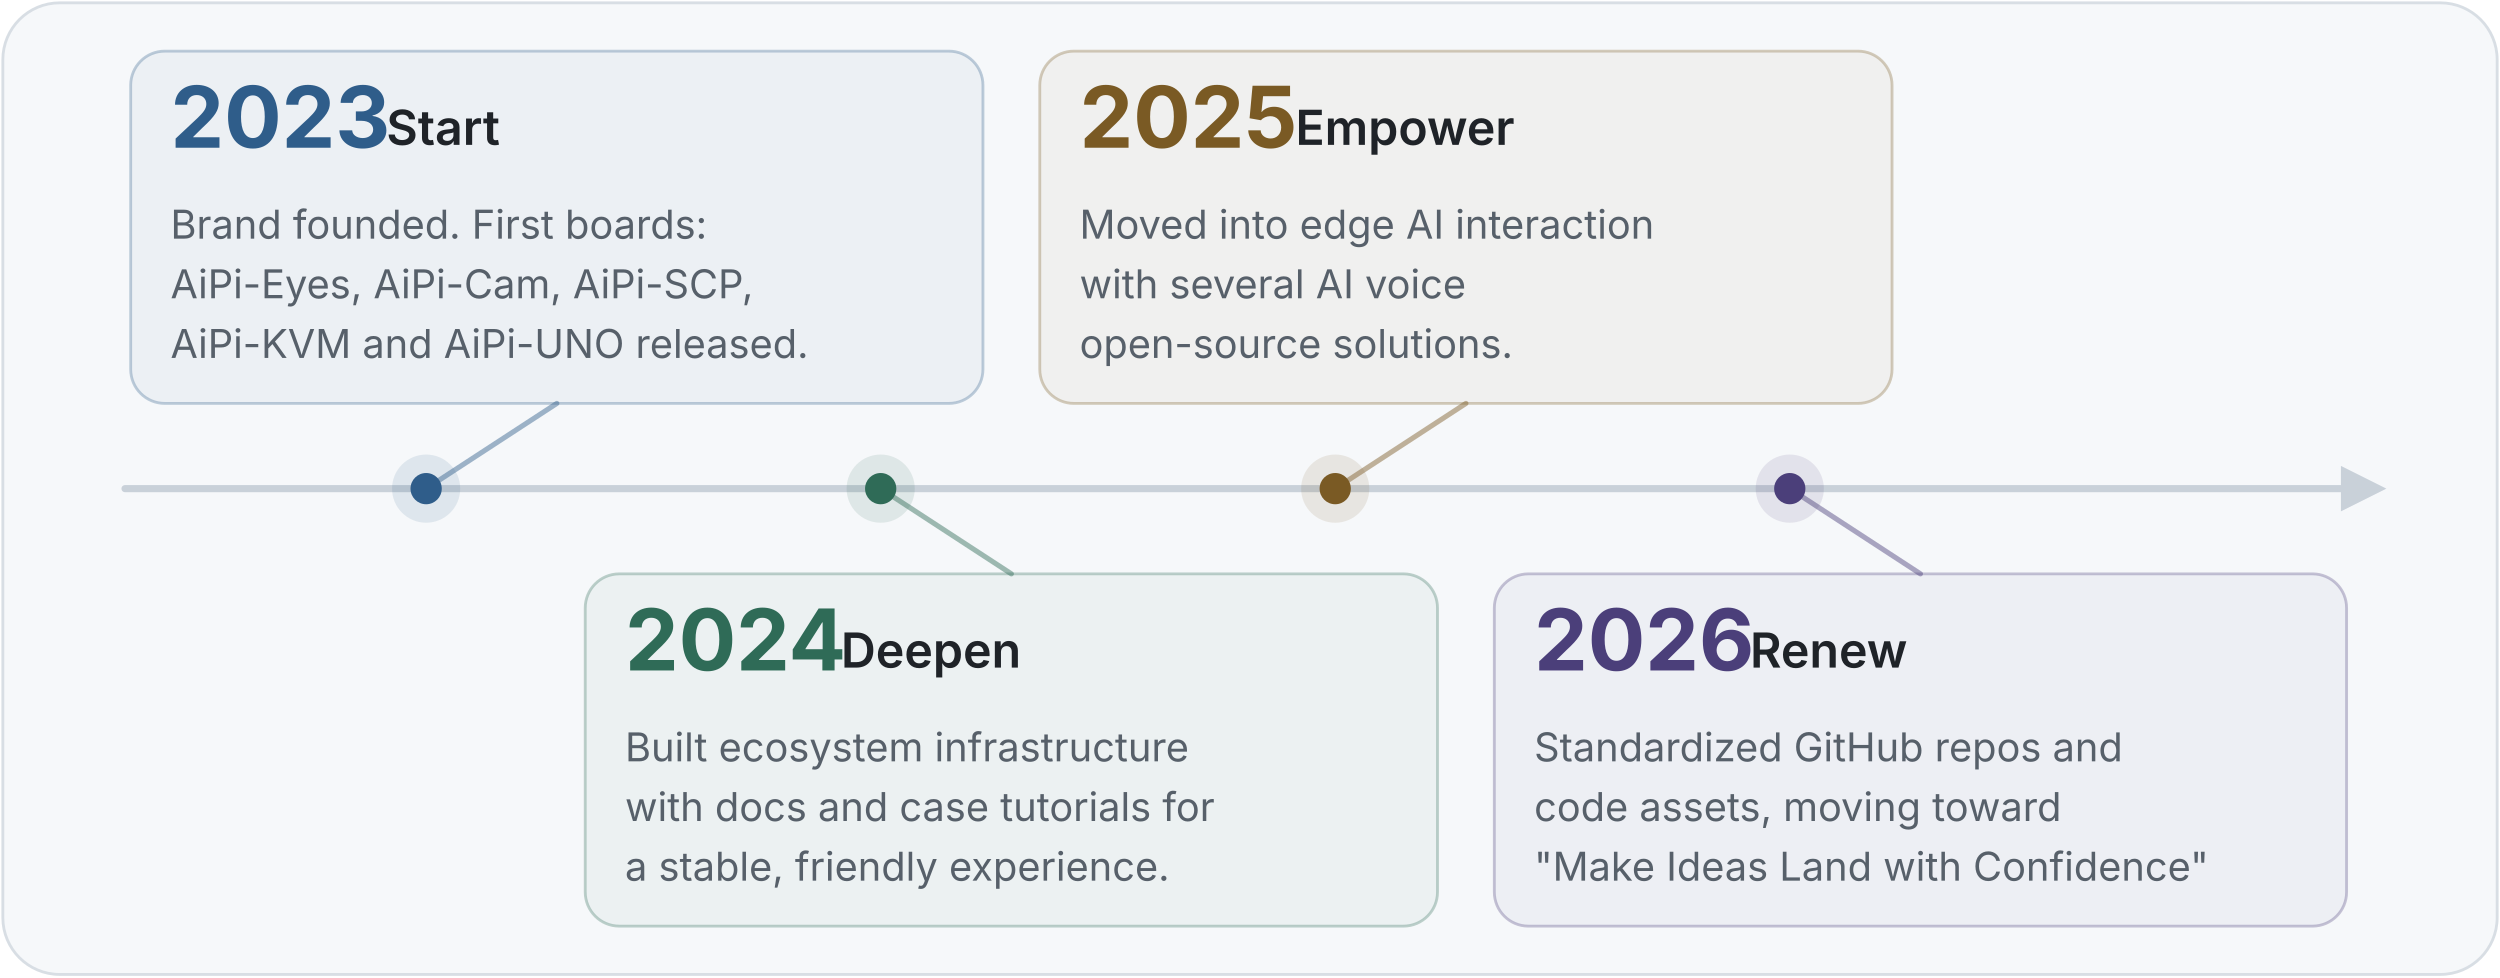
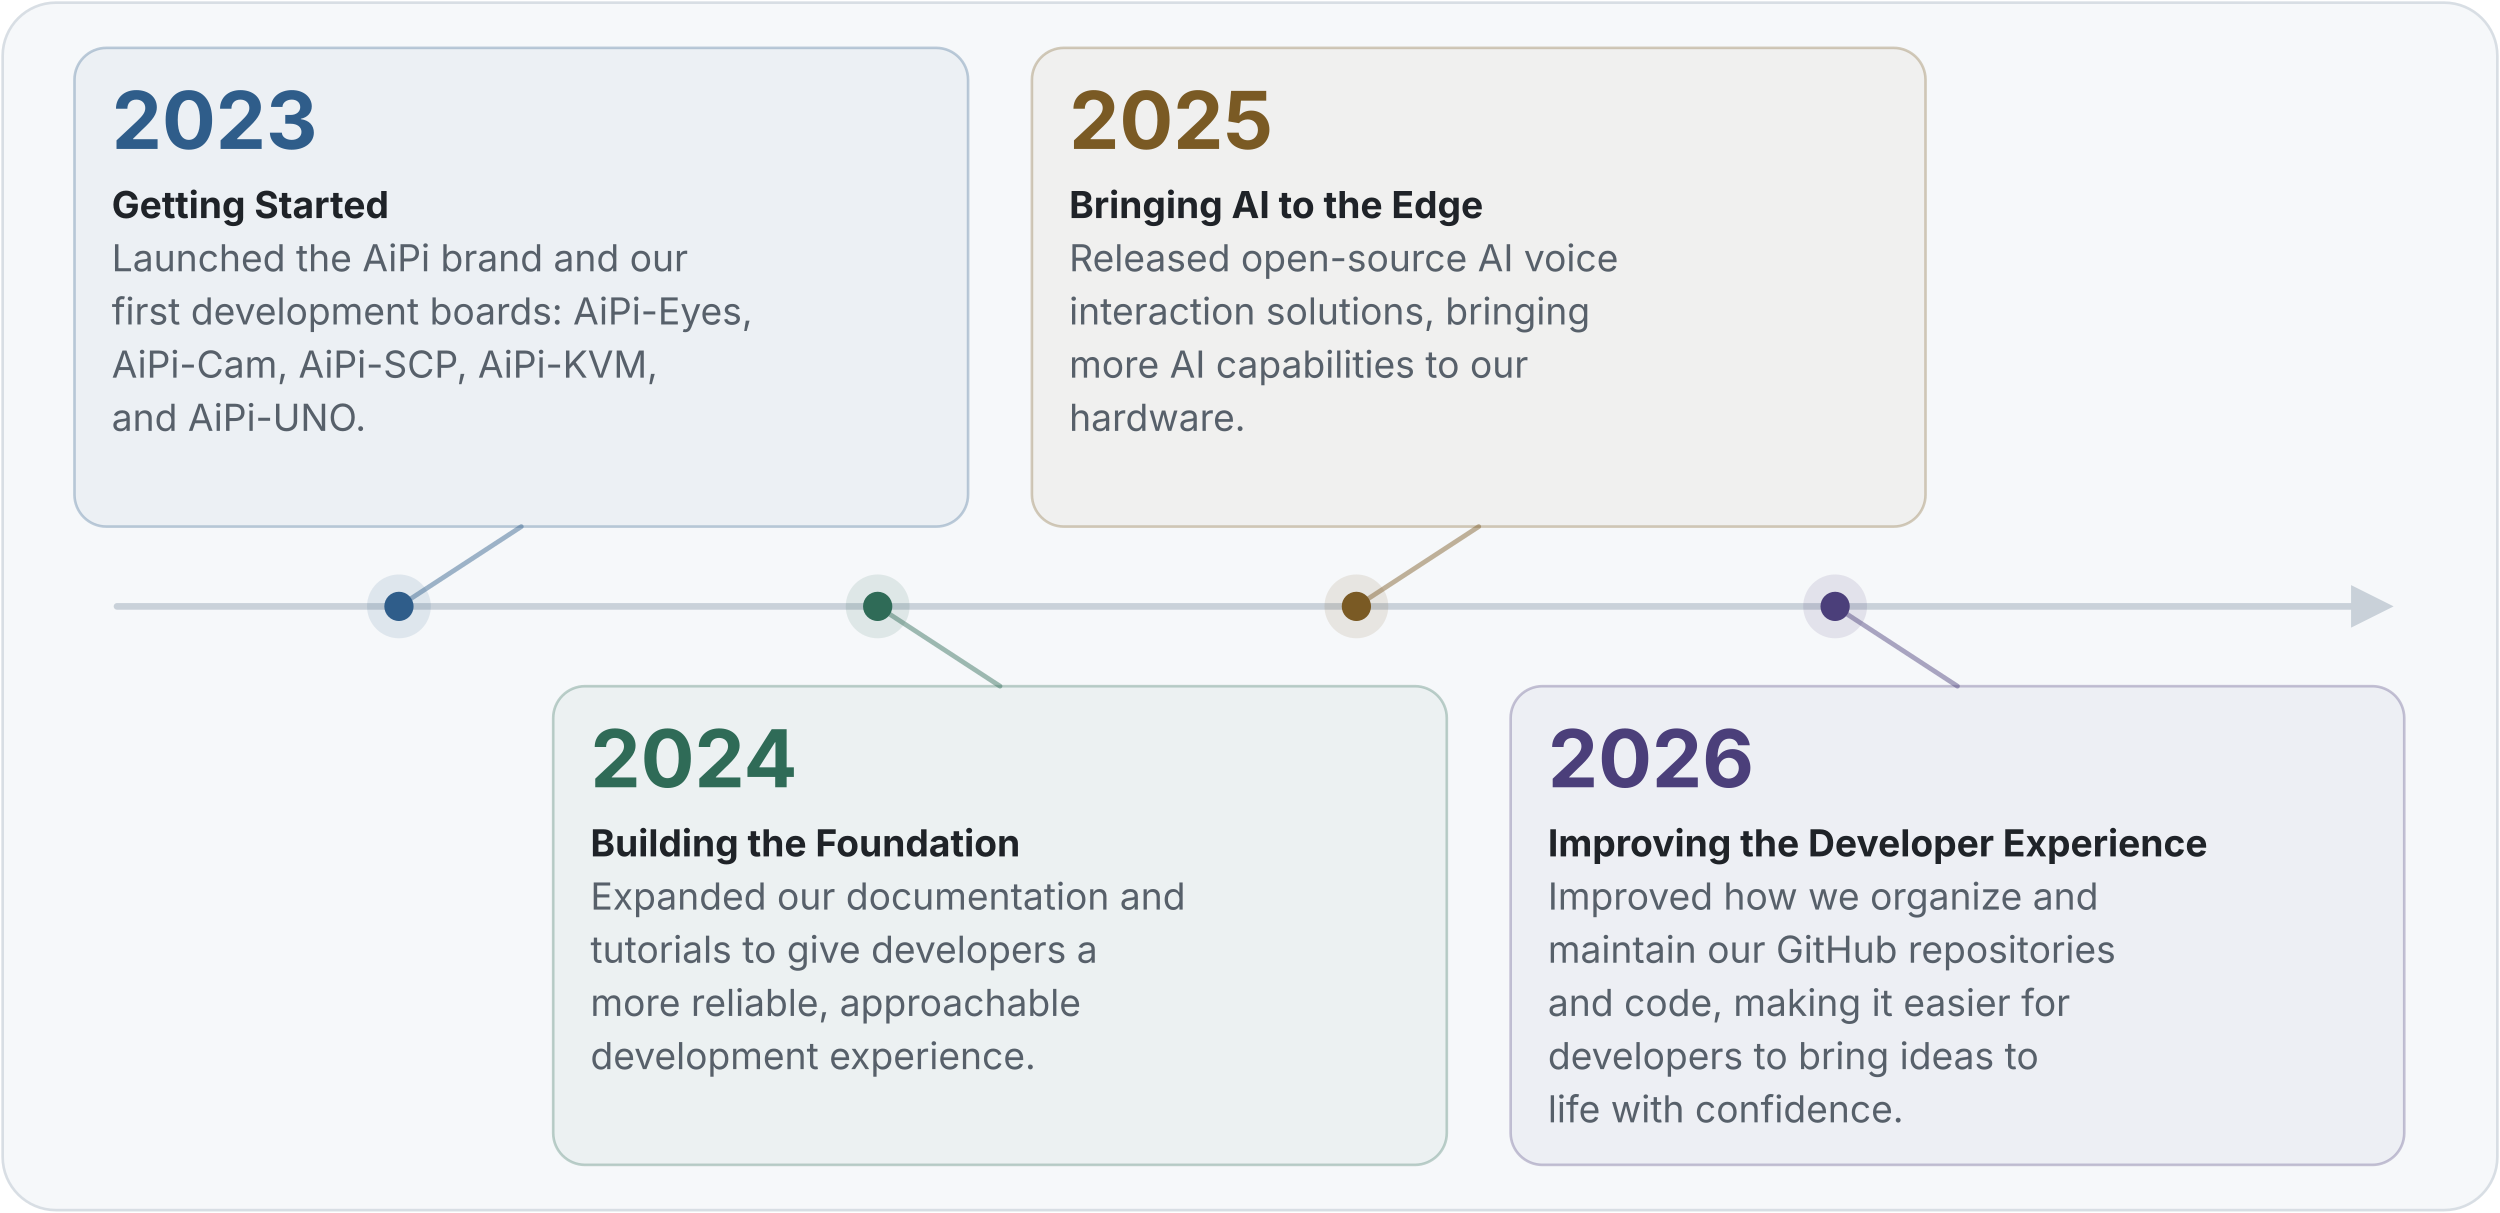
- <svg xmlns="http://www.w3.org/2000/svg" width="880" height="344" viewBox="0 0 880 344" role="img" aria-label="AiPi team milestone timeline">
-   <rect x="1" y="1" width="878" height="342" rx="20" fill="#f6f8fa" stroke="#d8dee4" />
-   <line x1="44" y1="172" x2="824" y2="172" stroke="#c9d1d9" stroke-width="2.5" stroke-linecap="round" />
-   <path d="M824 164 L840 172 L824 180 Z" fill="#c9d1d9" />
-   <line x1="150.0" y1="172" x2="196.0" y2="142" stroke="#2f5d8a" stroke-opacity="0.45" stroke-width="1.8" stroke-linecap="round" />
-   <circle cx="150.0" cy="172" r="12" fill="#2f5d8a" fill-opacity="0.12" />
-   <circle cx="150.0" cy="172" r="5.5" fill="#2f5d8a" />
-   <rect x="46.0" y="18" width="300" height="124" rx="12" fill="#2f5d8a" fill-opacity="0.05" stroke="#2f5d8a" stroke-opacity="0.30" />
-   <text x="60.0" y="52" font-family="Inter, 'Noto Sans SC', 'PingFang SC', 'Microsoft YaHei', system-ui, sans-serif" font-size="30" font-weight="700" fill="#2f5d8a">2023</text>
-   <text x="136.0" y="51" font-family="Inter, 'Noto Sans SC', 'PingFang SC', 'Microsoft YaHei', system-ui, sans-serif" font-size="17" font-weight="600" fill="#1f2328">Start</text>
-   <text x="60.0" y="84" font-family="Inter, 'Noto Sans SC', 'PingFang SC', 'Microsoft YaHei', system-ui, sans-serif" font-size="14" fill="#57606a">Brand founded. First boards:</text>
-   <text x="60.0" y="105" font-family="Inter, 'Noto Sans SC', 'PingFang SC', 'Microsoft YaHei', system-ui, sans-serif" font-size="14" fill="#57606a">AiPi-Eyes, AiPi-Cam, AiPi-SCP,</text>
-   <text x="60.0" y="126" font-family="Inter, 'Noto Sans SC', 'PingFang SC', 'Microsoft YaHei', system-ui, sans-serif" font-size="14" fill="#57606a">AiPi-KVM and AiPi-UNO released.</text>
-   <line x1="310.0" y1="172" x2="356.0" y2="202" stroke="#2f6b57" stroke-opacity="0.45" stroke-width="1.8" stroke-linecap="round" />
-   <circle cx="310.0" cy="172" r="12" fill="#2f6b57" fill-opacity="0.12" />
-   <circle cx="310.0" cy="172" r="5.5" fill="#2f6b57" />
-   <rect x="206.0" y="202" width="300" height="124" rx="12" fill="#2f6b57" fill-opacity="0.05" stroke="#2f6b57" stroke-opacity="0.30" />
-   <text x="220.0" y="236" font-family="Inter, 'Noto Sans SC', 'PingFang SC', 'Microsoft YaHei', system-ui, sans-serif" font-size="30" font-weight="700" fill="#2f6b57">2024</text>
-   <text x="296.0" y="235" font-family="Inter, 'Noto Sans SC', 'PingFang SC', 'Microsoft YaHei', system-ui, sans-serif" font-size="17" font-weight="600" fill="#1f2328">Deepen</text>
-   <text x="220.0" y="268" font-family="Inter, 'Noto Sans SC', 'PingFang SC', 'Microsoft YaHei', system-ui, sans-serif" font-size="14" fill="#57606a">Built ecosystem infrastructure</text>
-   <text x="220.0" y="289" font-family="Inter, 'Noto Sans SC', 'PingFang SC', 'Microsoft YaHei', system-ui, sans-serif" font-size="14" fill="#57606a">with docs and case tutorials for</text>
-   <text x="220.0" y="310" font-family="Inter, 'Noto Sans SC', 'PingFang SC', 'Microsoft YaHei', system-ui, sans-serif" font-size="14" fill="#57606a">a stable, friendly experience.</text>
-   <line x1="470.0" y1="172" x2="516.0" y2="142" stroke="#7a5a24" stroke-opacity="0.45" stroke-width="1.8" stroke-linecap="round" />
-   <circle cx="470.0" cy="172" r="12" fill="#7a5a24" fill-opacity="0.12" />
-   <circle cx="470.0" cy="172" r="5.5" fill="#7a5a24" />
-   <rect x="366.0" y="18" width="300" height="124" rx="12" fill="#7a5a24" fill-opacity="0.05" stroke="#7a5a24" stroke-opacity="0.30" />
-   <text x="380.0" y="52" font-family="Inter, 'Noto Sans SC', 'PingFang SC', 'Microsoft YaHei', system-ui, sans-serif" font-size="30" font-weight="700" fill="#7a5a24">2025</text>
-   <text x="456.0" y="51" font-family="Inter, 'Noto Sans SC', 'PingFang SC', 'Microsoft YaHei', system-ui, sans-serif" font-size="17" font-weight="600" fill="#1f2328">Empower</text>
-   <text x="380.0" y="84" font-family="Inter, 'Noto Sans SC', 'PingFang SC', 'Microsoft YaHei', system-ui, sans-serif" font-size="14" fill="#57606a">Moved into edge AI interaction</text>
-   <text x="380.0" y="105" font-family="Inter, 'Noto Sans SC', 'PingFang SC', 'Microsoft YaHei', system-ui, sans-serif" font-size="14" fill="#57606a">with several AI voice</text>
-   <text x="380.0" y="126" font-family="Inter, 'Noto Sans SC', 'PingFang SC', 'Microsoft YaHei', system-ui, sans-serif" font-size="14" fill="#57606a">open-source solutions.</text>
-   <line x1="630.0" y1="172" x2="676.0" y2="202" stroke="#4b3f7a" stroke-opacity="0.45" stroke-width="1.8" stroke-linecap="round" />
-   <circle cx="630.0" cy="172" r="12" fill="#4b3f7a" fill-opacity="0.12" />
-   <circle cx="630.0" cy="172" r="5.5" fill="#4b3f7a" />
-   <rect x="526.0" y="202" width="300" height="124" rx="12" fill="#4b3f7a" fill-opacity="0.05" stroke="#4b3f7a" stroke-opacity="0.30" />
-   <text x="540.0" y="236" font-family="Inter, 'Noto Sans SC', 'PingFang SC', 'Microsoft YaHei', system-ui, sans-serif" font-size="30" font-weight="700" fill="#4b3f7a">2026</text>
-   <text x="616.0" y="235" font-family="Inter, 'Noto Sans SC', 'PingFang SC', 'Microsoft YaHei', system-ui, sans-serif" font-size="17" font-weight="600" fill="#1f2328">Renew</text>
-   <text x="540.0" y="268" font-family="Inter, 'Noto Sans SC', 'PingFang SC', 'Microsoft YaHei', system-ui, sans-serif" font-size="14" fill="#57606a">Standardized GitHub repos and</text>
-   <text x="540.0" y="289" font-family="Inter, 'Noto Sans SC', 'PingFang SC', 'Microsoft YaHei', system-ui, sans-serif" font-size="14" fill="#57606a">code assets, moving toward</text>
-   <text x="540.0" y="310" font-family="Inter, 'Noto Sans SC', 'PingFang SC', 'Microsoft YaHei', system-ui, sans-serif" font-size="14" fill="#57606a">"Make Ideas Land with Confidence"</text>
+ <svg xmlns="http://www.w3.org/2000/svg" width="940" height="456" viewBox="0 0 940 456" role="img" aria-label="AiPi team milestone timeline">
+   <rect x="1" y="1" width="938" height="454" rx="20" fill="#f6f8fa" stroke="#d8dee4" />
+   <line x1="44" y1="228" x2="884" y2="228" stroke="#c9d1d9" stroke-width="2.5" stroke-linecap="round" />
+   <path d="M884 220 L900 228 L884 236 Z" fill="#c9d1d9" />
+   <line x1="150.0" y1="228" x2="196.0" y2="198" stroke="#2f5d8a" stroke-opacity="0.45" stroke-width="1.8" stroke-linecap="round" />
+   <circle cx="150.0" cy="228" r="12" fill="#2f5d8a" fill-opacity="0.12" />
+   <circle cx="150.0" cy="228" r="5.5" fill="#2f5d8a" />
+   <rect x="28.0" y="18" width="336" height="180" rx="12" fill="#2f5d8a" fill-opacity="0.05" stroke="#2f5d8a" stroke-opacity="0.30" />
+   <text x="42.0" y="56" font-family="Inter, 'Noto Sans SC', 'PingFang SC', 'Microsoft YaHei', system-ui, sans-serif" font-size="30" font-weight="700" fill="#2f5d8a">2023</text>
+   <text x="42.0" y="82" font-family="Inter, 'Noto Sans SC', 'PingFang SC', 'Microsoft YaHei', system-ui, sans-serif" font-size="14" font-weight="700" fill="#1f2328">Getting Started</text>
+   <text x="42.0" y="102" font-family="Inter, 'Noto Sans SC', 'PingFang SC', 'Microsoft YaHei', system-ui, sans-serif" font-size="14" fill="#57606a">Launched the AiPi brand and our</text>
+   <text x="42.0" y="122" font-family="Inter, 'Noto Sans SC', 'PingFang SC', 'Microsoft YaHei', system-ui, sans-serif" font-size="14" fill="#57606a">first development boards: AiPi-Eyes,</text>
+   <text x="42.0" y="142" font-family="Inter, 'Noto Sans SC', 'PingFang SC', 'Microsoft YaHei', system-ui, sans-serif" font-size="14" fill="#57606a">AiPi-Cam, AiPi-SCP, AiPi-KVM,</text>
+   <text x="42.0" y="162" font-family="Inter, 'Noto Sans SC', 'PingFang SC', 'Microsoft YaHei', system-ui, sans-serif" font-size="14" fill="#57606a">and AiPi-UNO.</text>
+   <line x1="330.0" y1="228" x2="376.0" y2="258" stroke="#2f6b57" stroke-opacity="0.45" stroke-width="1.8" stroke-linecap="round" />
+   <circle cx="330.0" cy="228" r="12" fill="#2f6b57" fill-opacity="0.12" />
+   <circle cx="330.0" cy="228" r="5.5" fill="#2f6b57" />
+   <rect x="208.0" y="258" width="336" height="180" rx="12" fill="#2f6b57" fill-opacity="0.05" stroke="#2f6b57" stroke-opacity="0.30" />
+   <text x="222.0" y="296" font-family="Inter, 'Noto Sans SC', 'PingFang SC', 'Microsoft YaHei', system-ui, sans-serif" font-size="30" font-weight="700" fill="#2f6b57">2024</text>
+   <text x="222.0" y="322" font-family="Inter, 'Noto Sans SC', 'PingFang SC', 'Microsoft YaHei', system-ui, sans-serif" font-size="14" font-weight="700" fill="#1f2328">Building the Foundation</text>
+   <text x="222.0" y="342" font-family="Inter, 'Noto Sans SC', 'PingFang SC', 'Microsoft YaHei', system-ui, sans-serif" font-size="14" fill="#57606a">Expanded our documentation and</text>
+   <text x="222.0" y="362" font-family="Inter, 'Noto Sans SC', 'PingFang SC', 'Microsoft YaHei', system-ui, sans-serif" font-size="14" fill="#57606a">tutorials to give developers a</text>
+   <text x="222.0" y="382" font-family="Inter, 'Noto Sans SC', 'PingFang SC', 'Microsoft YaHei', system-ui, sans-serif" font-size="14" fill="#57606a">more reliable, approachable</text>
+   <text x="222.0" y="402" font-family="Inter, 'Noto Sans SC', 'PingFang SC', 'Microsoft YaHei', system-ui, sans-serif" font-size="14" fill="#57606a">development experience.</text>
+   <line x1="510.0" y1="228" x2="556.0" y2="198" stroke="#7a5a24" stroke-opacity="0.45" stroke-width="1.8" stroke-linecap="round" />
+   <circle cx="510.0" cy="228" r="12" fill="#7a5a24" fill-opacity="0.12" />
+   <circle cx="510.0" cy="228" r="5.5" fill="#7a5a24" />
+   <rect x="388.0" y="18" width="336" height="180" rx="12" fill="#7a5a24" fill-opacity="0.05" stroke="#7a5a24" stroke-opacity="0.30" />
+   <text x="402.0" y="56" font-family="Inter, 'Noto Sans SC', 'PingFang SC', 'Microsoft YaHei', system-ui, sans-serif" font-size="30" font-weight="700" fill="#7a5a24">2025</text>
+   <text x="402.0" y="82" font-family="Inter, 'Noto Sans SC', 'PingFang SC', 'Microsoft YaHei', system-ui, sans-serif" font-size="14" font-weight="700" fill="#1f2328">Bringing AI to the Edge</text>
+   <text x="402.0" y="102" font-family="Inter, 'Noto Sans SC', 'PingFang SC', 'Microsoft YaHei', system-ui, sans-serif" font-size="14" fill="#57606a">Released open-source AI voice</text>
+   <text x="402.0" y="122" font-family="Inter, 'Noto Sans SC', 'PingFang SC', 'Microsoft YaHei', system-ui, sans-serif" font-size="14" fill="#57606a">interaction solutions, bringing</text>
+   <text x="402.0" y="142" font-family="Inter, 'Noto Sans SC', 'PingFang SC', 'Microsoft YaHei', system-ui, sans-serif" font-size="14" fill="#57606a">more AI capabilities to our</text>
+   <text x="402.0" y="162" font-family="Inter, 'Noto Sans SC', 'PingFang SC', 'Microsoft YaHei', system-ui, sans-serif" font-size="14" fill="#57606a">hardware.</text>
+   <line x1="690.0" y1="228" x2="736.0" y2="258" stroke="#4b3f7a" stroke-opacity="0.45" stroke-width="1.8" stroke-linecap="round" />
+   <circle cx="690.0" cy="228" r="12" fill="#4b3f7a" fill-opacity="0.12" />
+   <circle cx="690.0" cy="228" r="5.5" fill="#4b3f7a" />
+   <rect x="568.0" y="258" width="336" height="180" rx="12" fill="#4b3f7a" fill-opacity="0.05" stroke="#4b3f7a" stroke-opacity="0.30" />
+   <text x="582.0" y="296" font-family="Inter, 'Noto Sans SC', 'PingFang SC', 'Microsoft YaHei', system-ui, sans-serif" font-size="30" font-weight="700" fill="#4b3f7a">2026</text>
+   <text x="582.0" y="322" font-family="Inter, 'Noto Sans SC', 'PingFang SC', 'Microsoft YaHei', system-ui, sans-serif" font-size="14" font-weight="700" fill="#1f2328">Improving the Developer Experience</text>
+   <text x="582.0" y="342" font-family="Inter, 'Noto Sans SC', 'PingFang SC', 'Microsoft YaHei', system-ui, sans-serif" font-size="14" fill="#57606a">Improved how we organize and</text>
+   <text x="582.0" y="362" font-family="Inter, 'Noto Sans SC', 'PingFang SC', 'Microsoft YaHei', system-ui, sans-serif" font-size="14" fill="#57606a">maintain our GitHub repositories</text>
+   <text x="582.0" y="382" font-family="Inter, 'Noto Sans SC', 'PingFang SC', 'Microsoft YaHei', system-ui, sans-serif" font-size="14" fill="#57606a">and code, making it easier for</text>
+   <text x="582.0" y="402" font-family="Inter, 'Noto Sans SC', 'PingFang SC', 'Microsoft YaHei', system-ui, sans-serif" font-size="14" fill="#57606a">developers to bring ideas to</text>
+   <text x="582.0" y="422" font-family="Inter, 'Noto Sans SC', 'PingFang SC', 'Microsoft YaHei', system-ui, sans-serif" font-size="14" fill="#57606a">life with confidence.</text>
</svg>
